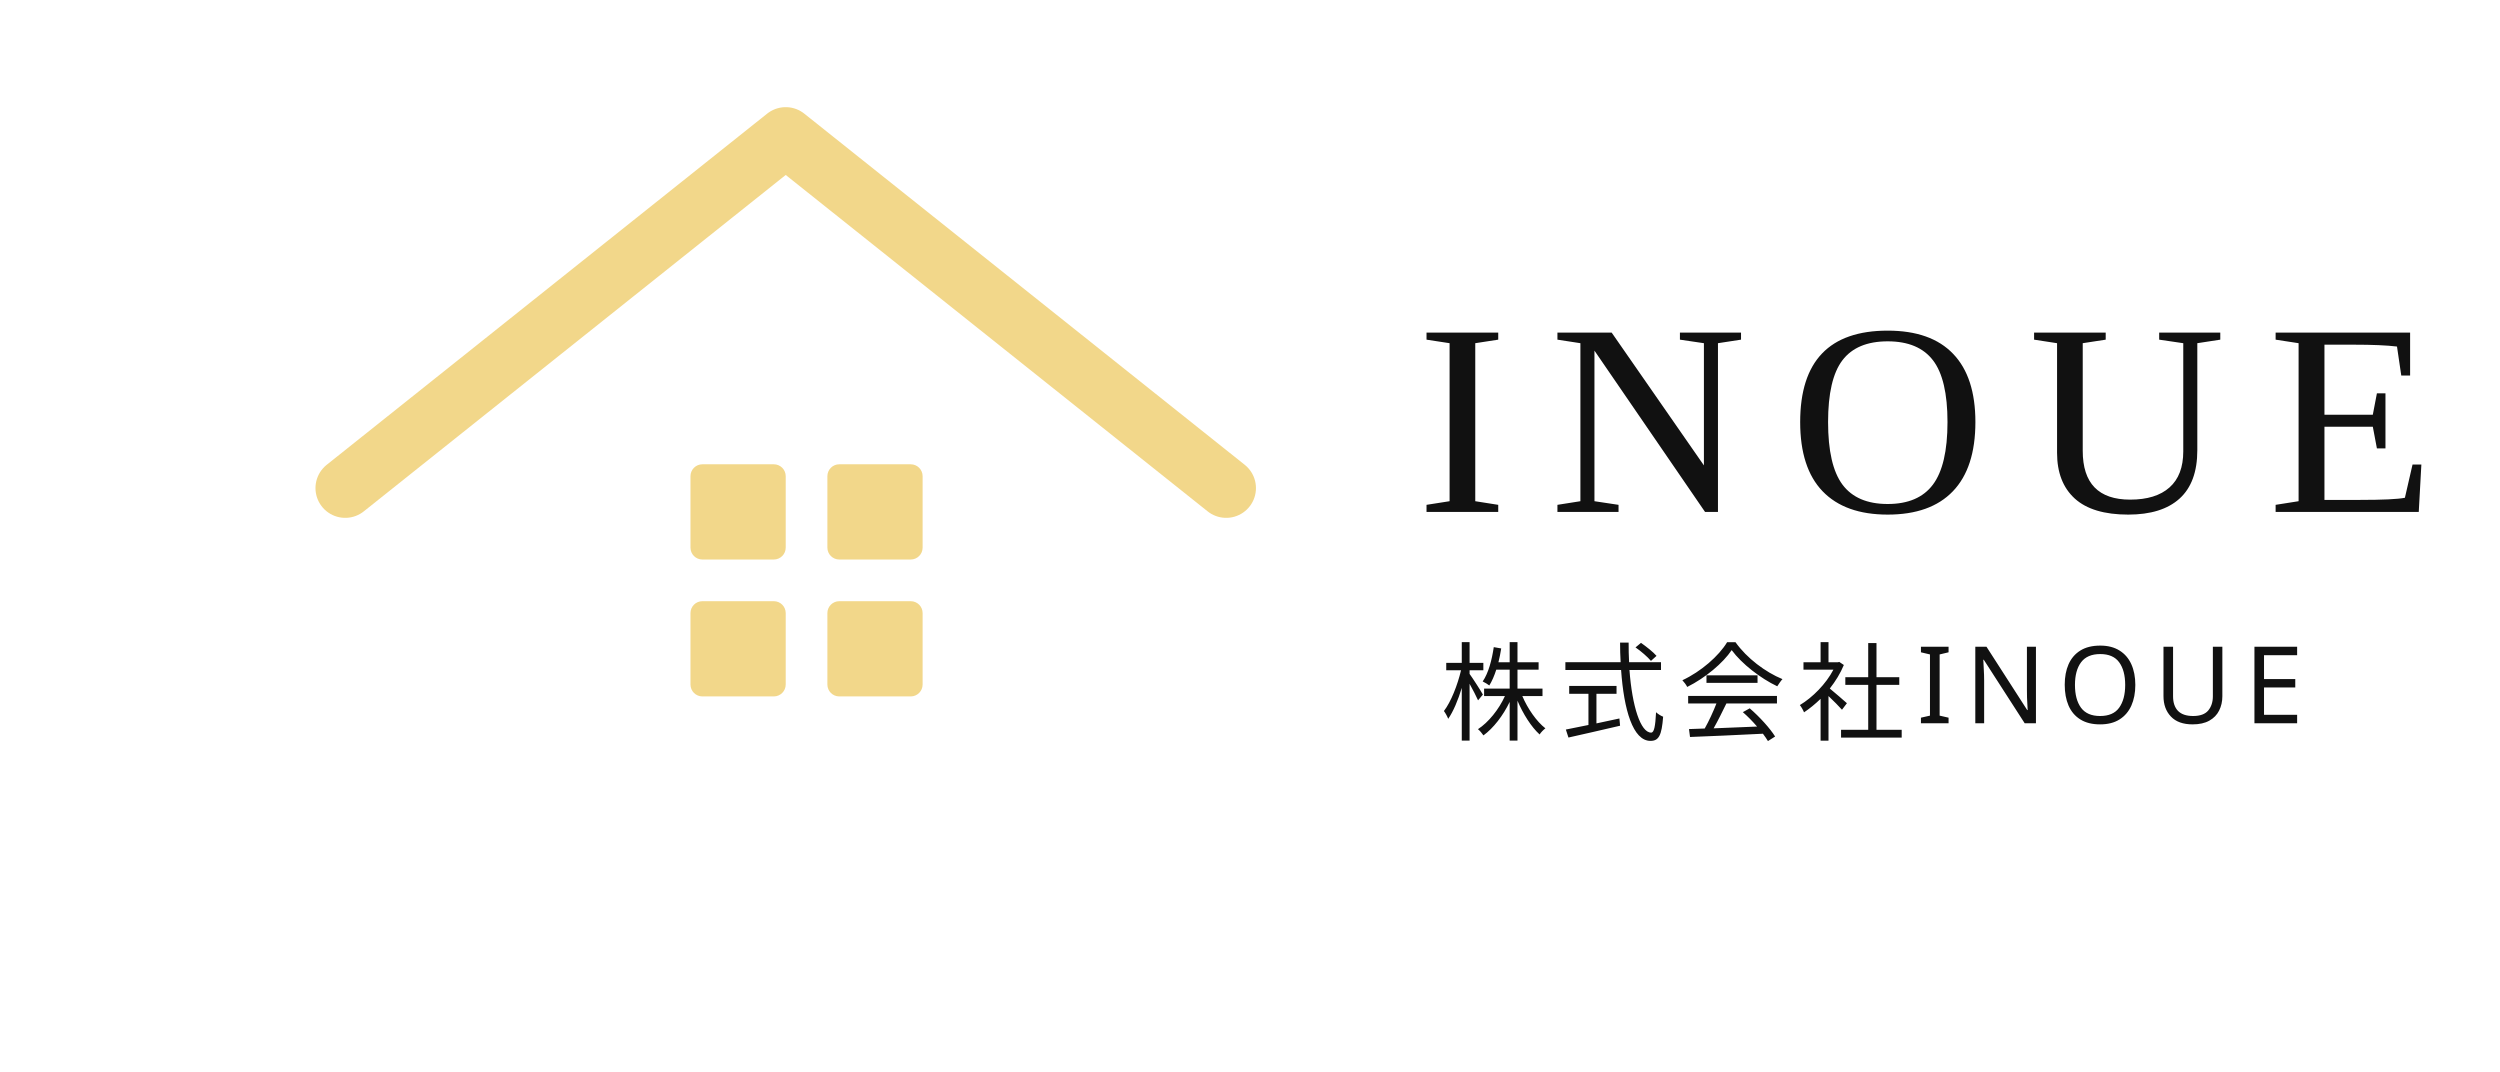
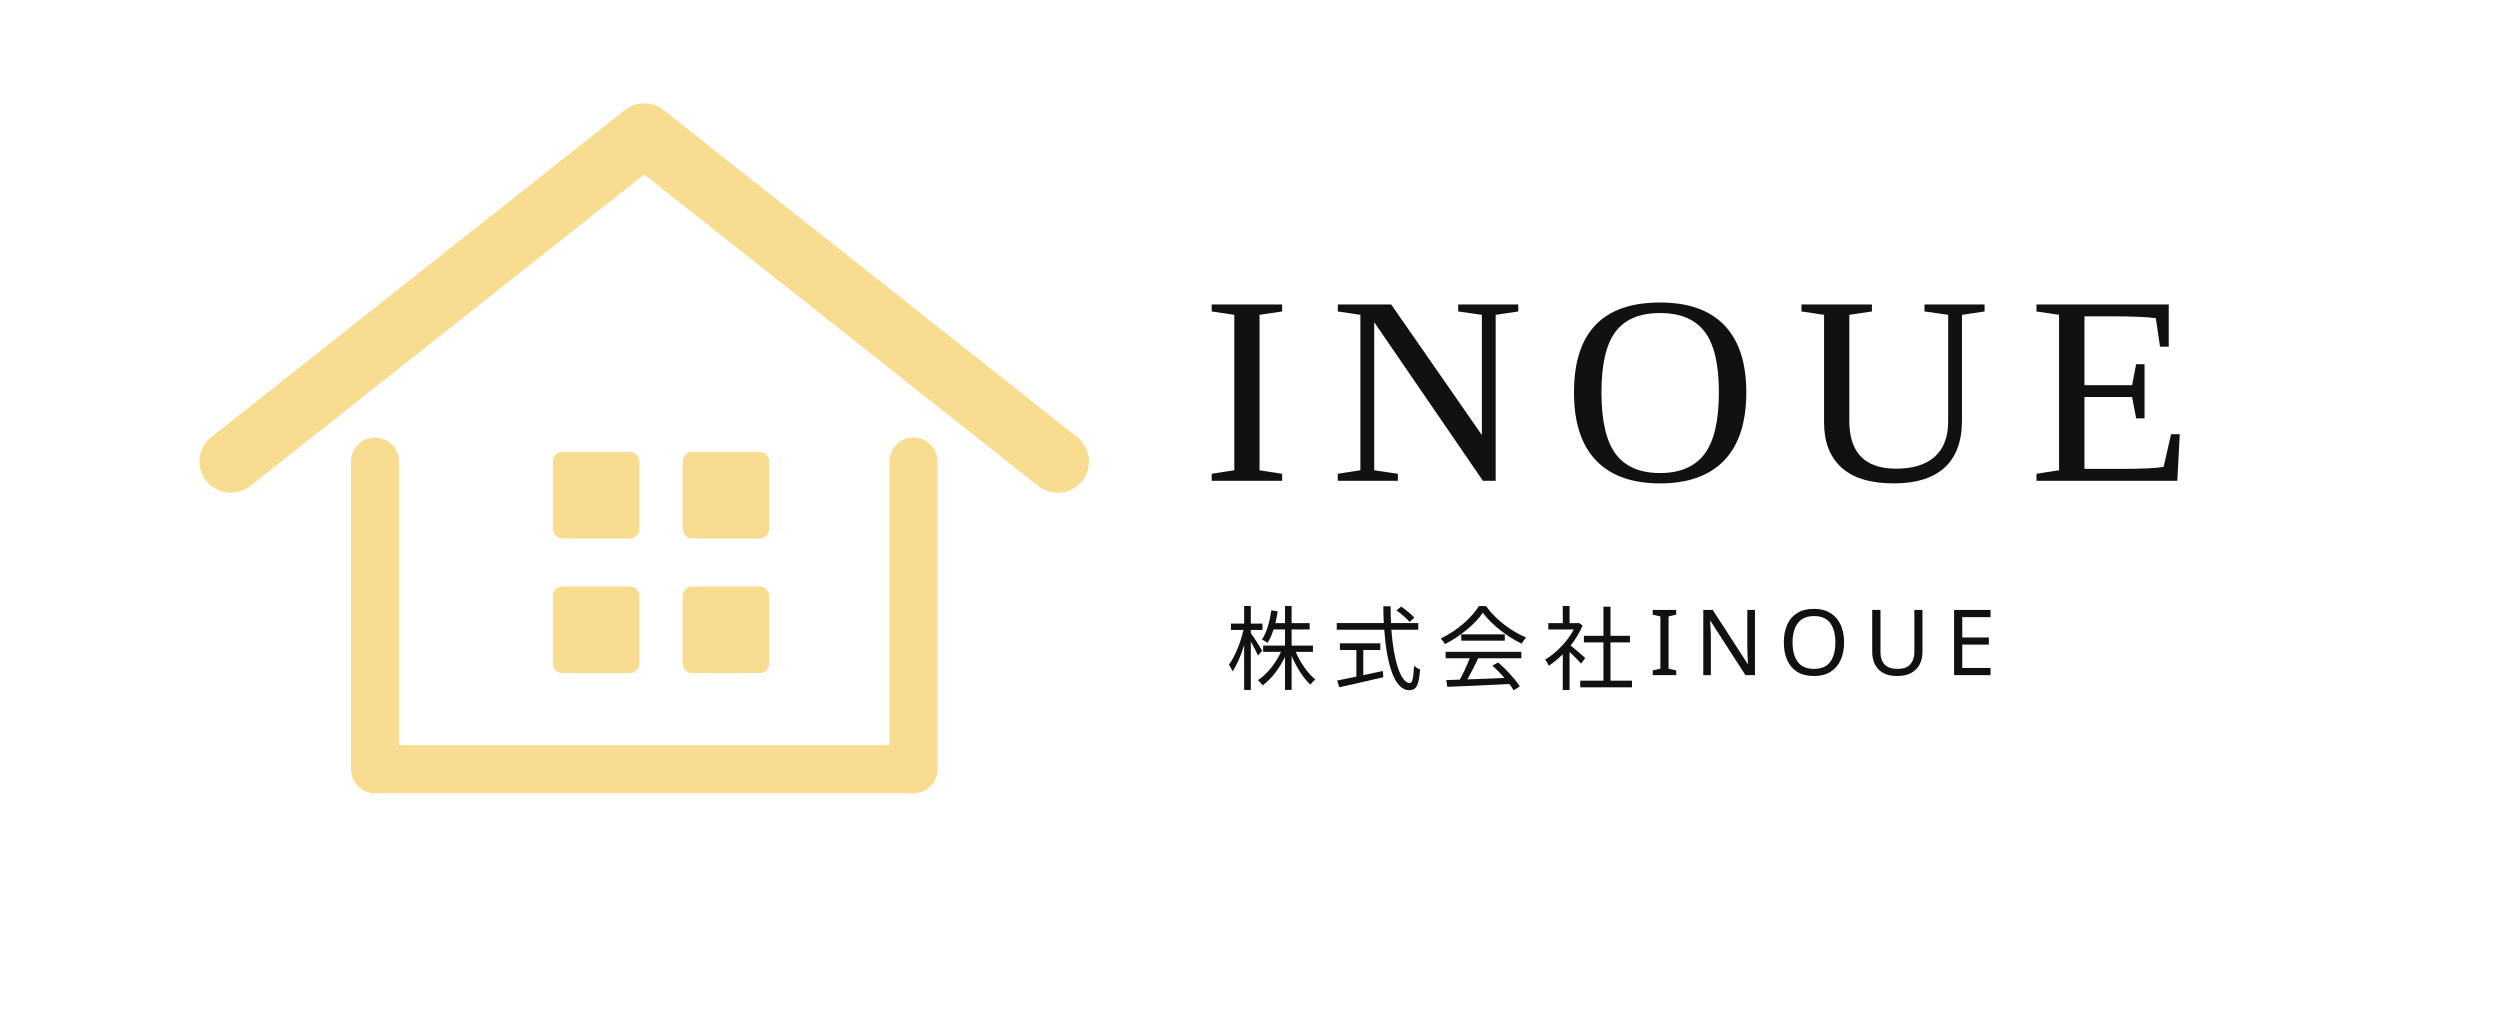
- <svg xmlns="http://www.w3.org/2000/svg" viewBox="0 0 420 180">
+ <svg xmlns="http://www.w3.org/2000/svg" viewBox="0 0 520 210">
  <defs>
-     <linearGradient id="gold" x1="60" y1="10" x2="330" y2="160">
-       <stop offset="0" stop-color="#f2d78a" />
-       <stop offset=".45" stop-color="#bd8d36" />
-       <stop offset="1" stop-color="#8b642c" />
+     <linearGradient id="gold" x1="55" y1="18" x2="360" y2="180">
+       <stop offset="0" stop-color="#f8dc8f" />
+       <stop offset=".42" stop-color="#bd8d36" />
+       <stop offset="1" stop-color="#7d5522" />
    </linearGradient>
  </defs>
-   <rect width="420" height="180" fill="transparent" />
-   <path d="M58 82 L132 23 L206 82" fill="none" stroke="url(#gold)" stroke-width="10" stroke-linecap="round" stroke-linejoin="round" />
-   <rect x="116" y="78" width="16" height="16" rx="2" fill="url(#gold)" />
-   <rect x="139" y="78" width="16" height="16" rx="2" fill="url(#gold)" />
-   <rect x="116" y="101" width="16" height="16" rx="2" fill="url(#gold)" />
-   <rect x="139" y="101" width="16" height="16" rx="2" fill="url(#gold)" />
-   <text x="238" y="86" font-family="Georgia, 'Times New Roman', serif" font-size="46" letter-spacing="7" fill="#111">INOUE</text>
-   <text x="242" y="123" font-family="'Noto Sans JP', sans-serif" font-size="18" letter-spacing="2" fill="#111">株式会社INOUE</text>
+   <rect width="520" height="210" fill="transparent" />
+   <path d="M48 96 L134 28 L220 96" fill="none" stroke="url(#gold)" stroke-width="13" stroke-linecap="round" stroke-linejoin="round" />
+   <path d="M78 96 V160 H190 V96" fill="none" stroke="url(#gold)" stroke-width="10" stroke-linecap="round" stroke-linejoin="round" />
+   <rect x="115" y="94" width="18" height="18" rx="2" fill="url(#gold)" />
+   <rect x="142" y="94" width="18" height="18" rx="2" fill="url(#gold)" />
+   <rect x="115" y="122" width="18" height="18" rx="2" fill="url(#gold)" />
+   <rect x="142" y="122" width="18" height="18" rx="2" fill="url(#gold)" />
+   <text x="250" y="100" font-family="Georgia, Times New Roman, serif" font-size="56" letter-spacing="8" fill="#111111">INOUE</text>
+   <text x="255" y="142" font-family="sans-serif" font-size="19" letter-spacing="3" fill="#111111">株式会社INOUE</text>
</svg>
